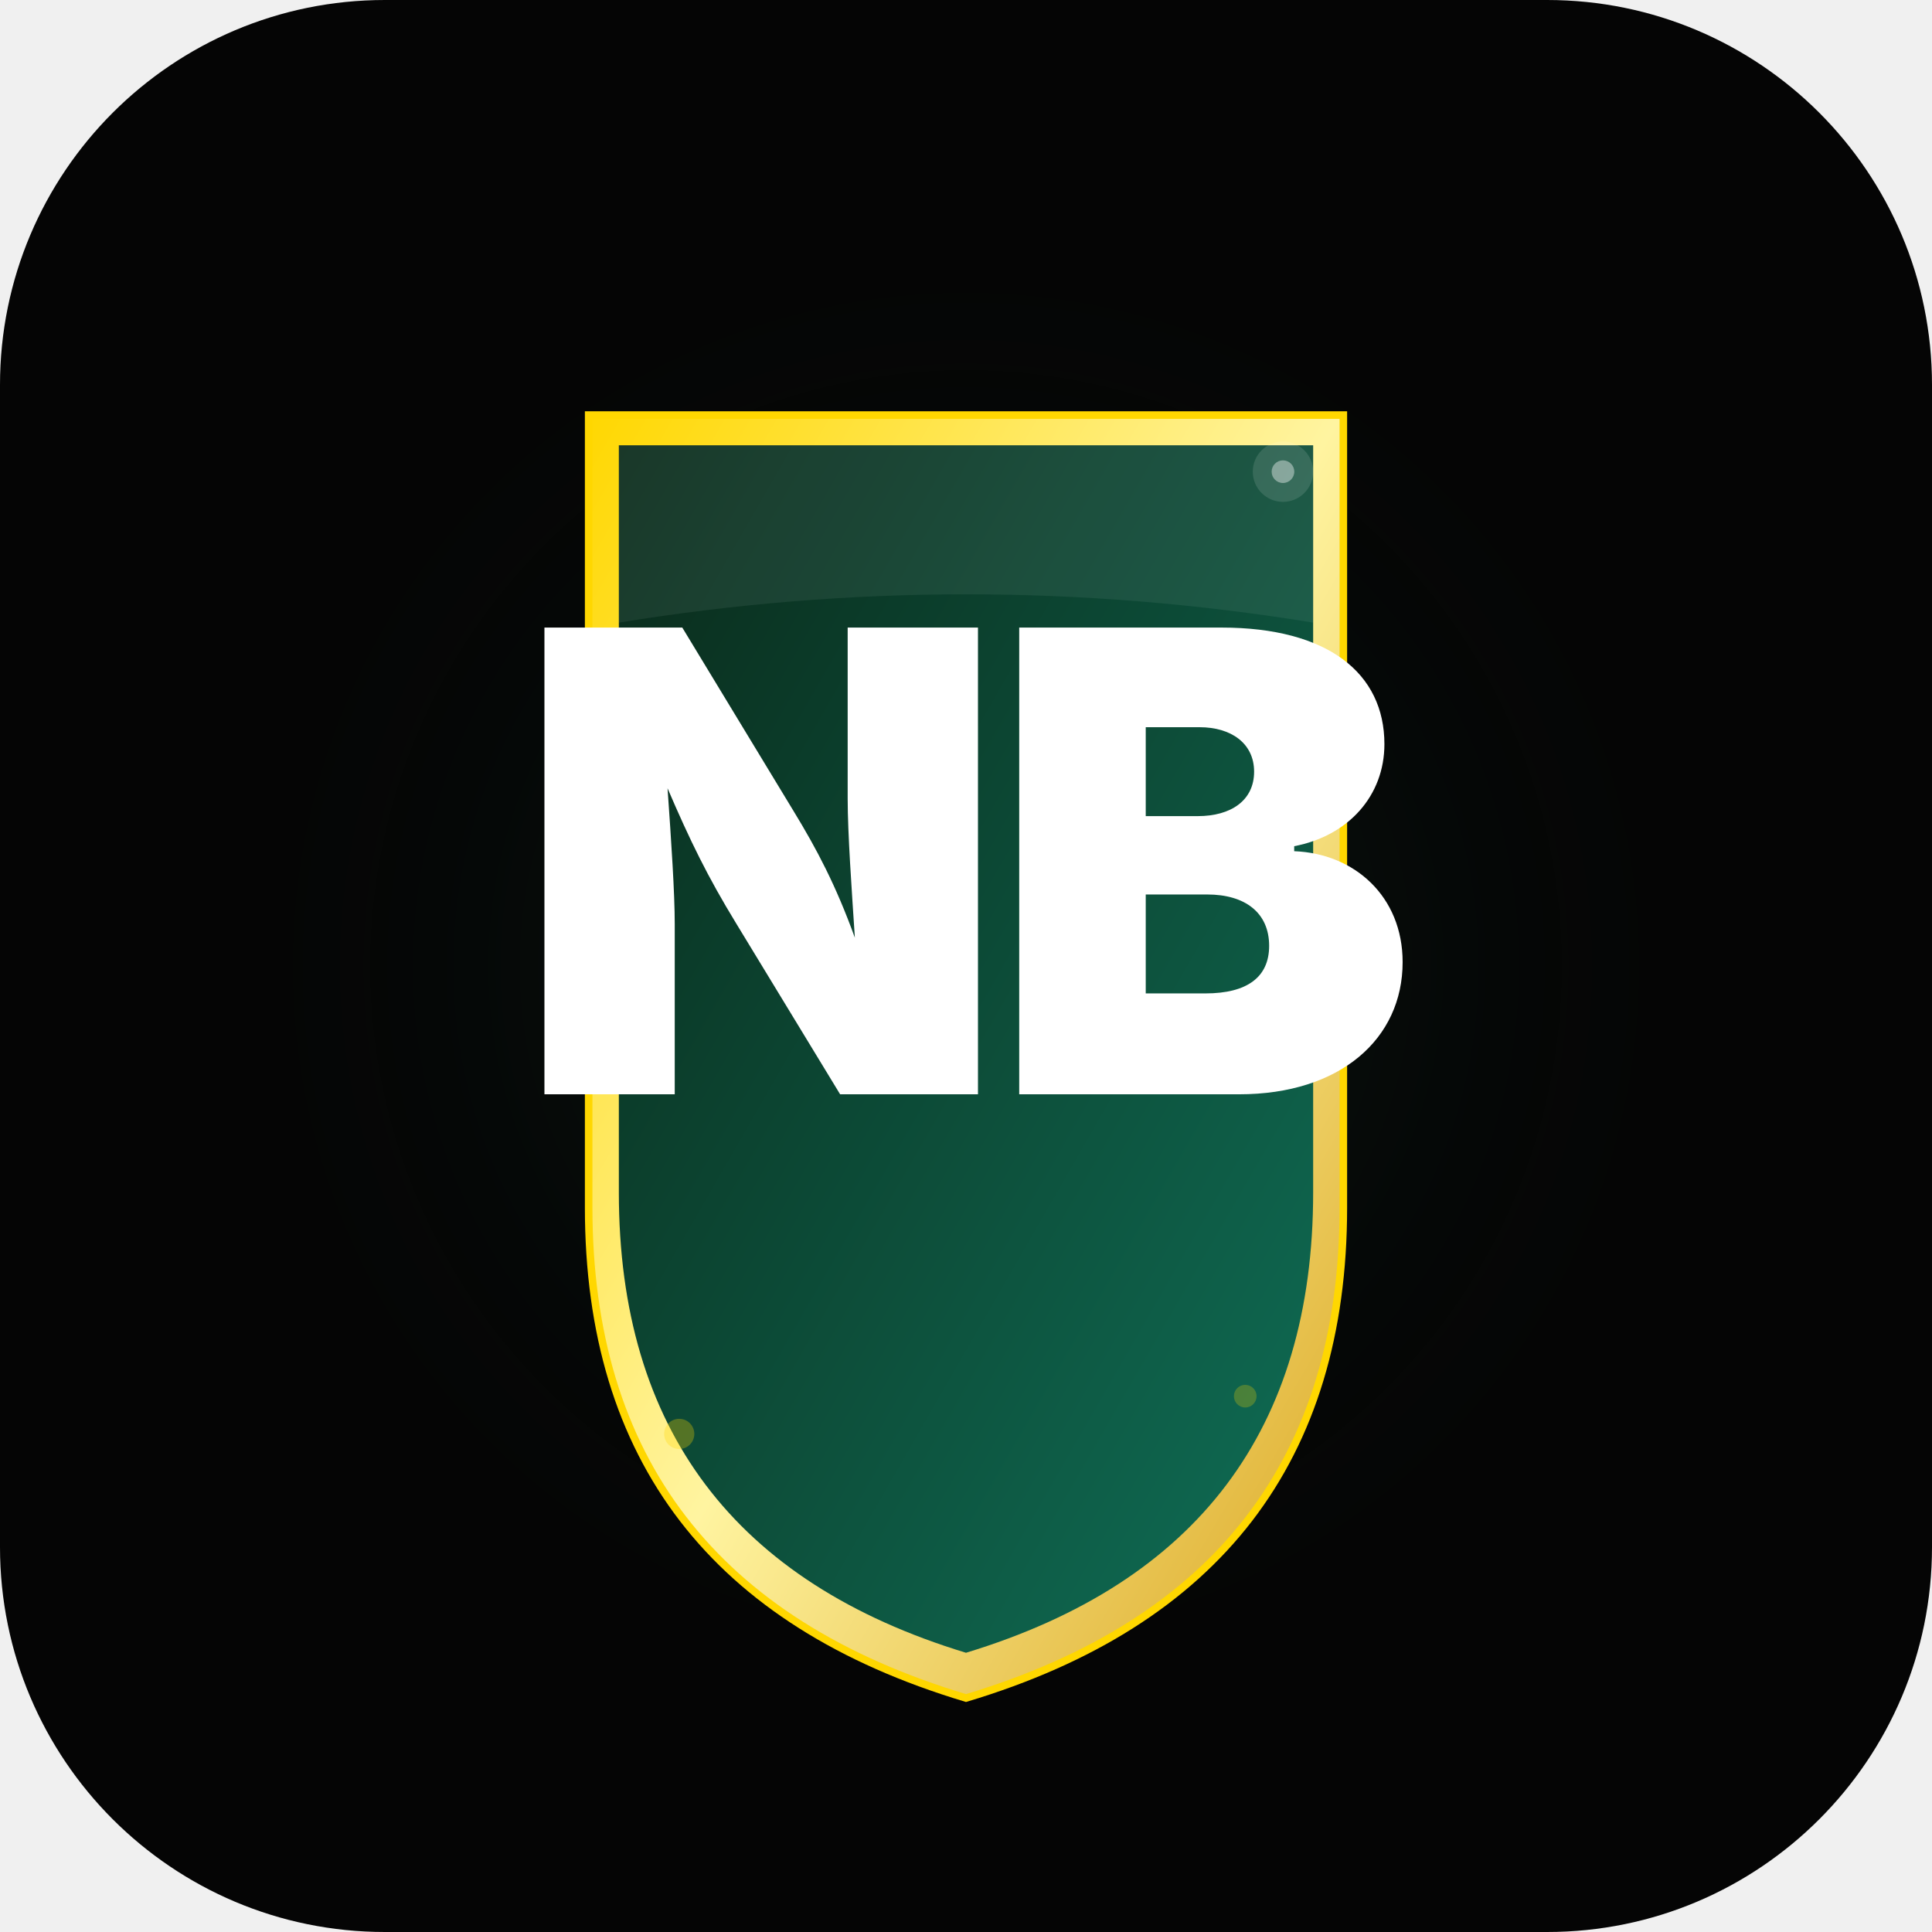
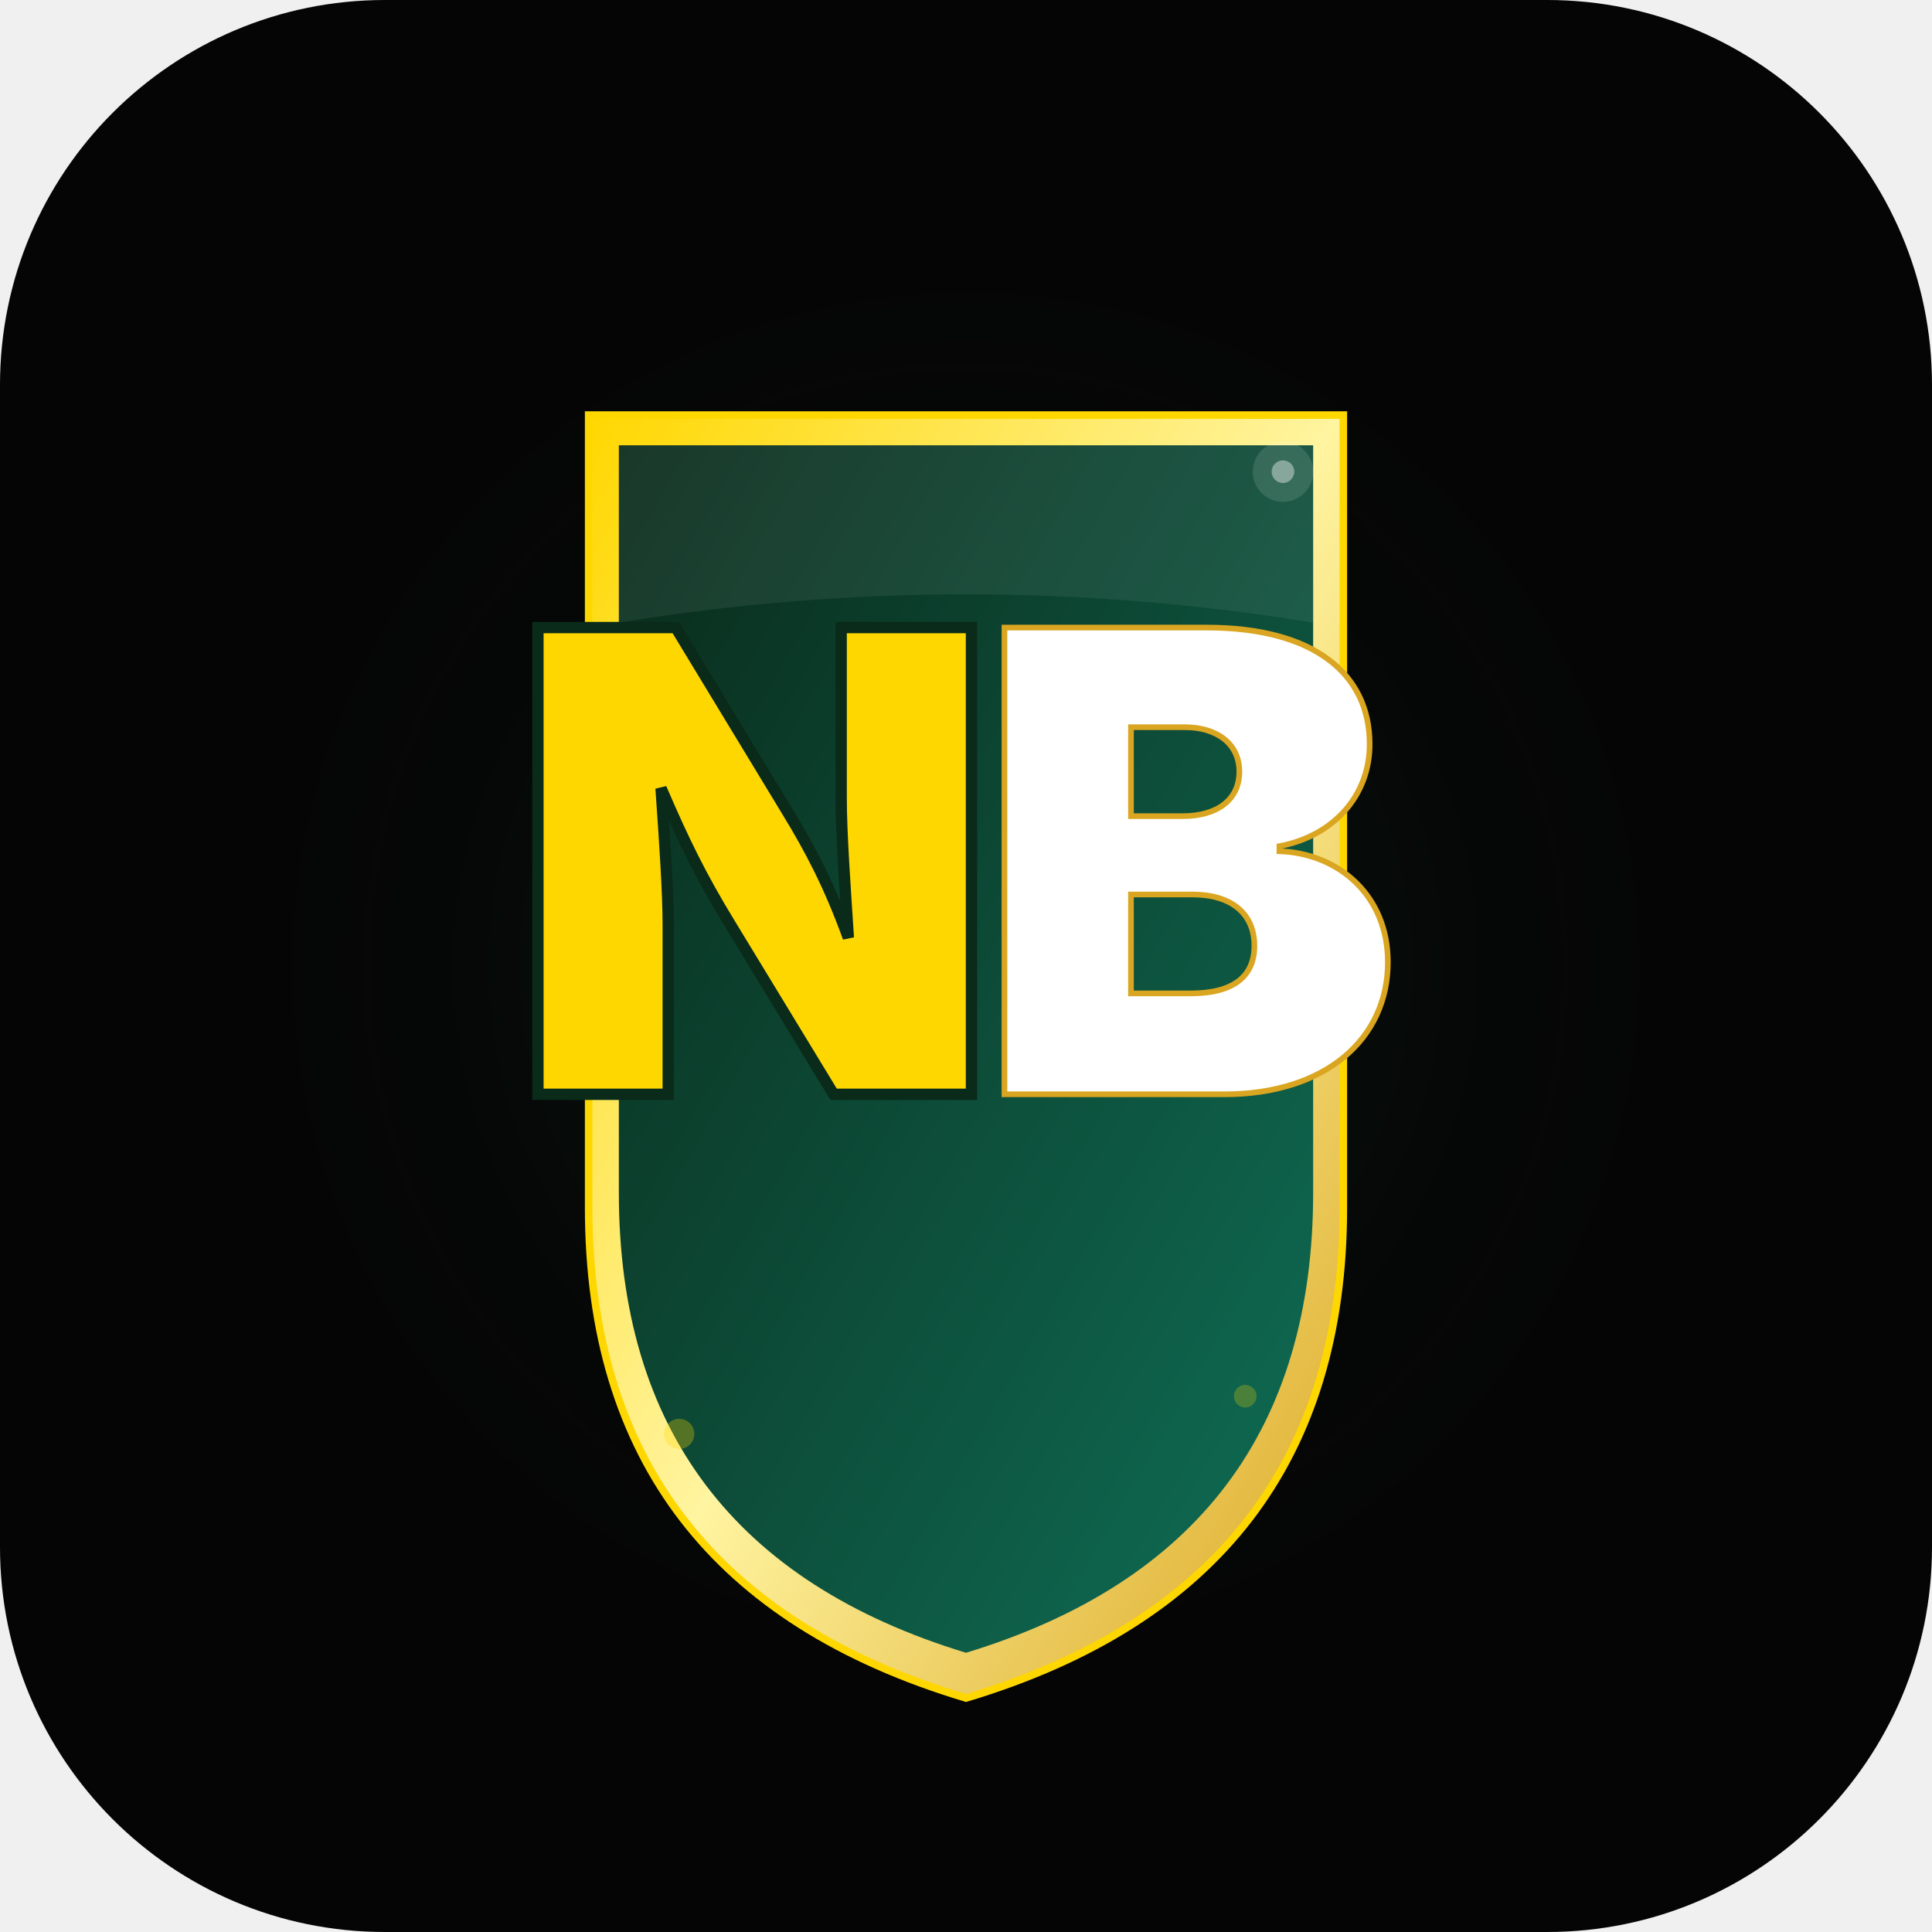
<svg xmlns="http://www.w3.org/2000/svg" viewBox="0 0 512 512">
  <defs>
    <linearGradient id="sh" x1="0" y1="0" x2="1" y2="1">
      <stop offset="0%" stop-color="#0A2A1A" />
      <stop offset="100%" stop-color="#0F6E56" />
    </linearGradient>
    <linearGradient id="gd" x1="0" y1="0" x2="1" y2="1">
      <stop offset="0%" stop-color="#FFD700" />
      <stop offset="50%" stop-color="#FFF4A0" />
      <stop offset="100%" stop-color="#DAA520" />
    </linearGradient>
    <radialGradient id="bg" cx="50%" cy="50%" r="50%">
      <stop offset="0%" stop-color="#0D3D2B" stop-opacity="0.5" />
      <stop offset="100%" stop-color="#050505" stop-opacity="0" />
    </radialGradient>
    <filter id="gl">
      <feGaussianBlur stdDeviation="5" result="b" />
      <feMerge>
        <feMergeNode in="b" />
        <feMergeNode in="SourceGraphic" />
      </feMerge>
    </filter>
  </defs>
  <rect width="512" height="512" rx="102" fill="#050505" />
  <circle cx="256" cy="256" r="200" fill="url(#bg)" />
  <path d="M156,110 L356,110 L356,320 Q356,420 256,450 Q156,420 156,320 Z" fill="url(#gd)" stroke="#FFD700" stroke-width="2" filter="gl" />
  <path d="M164,118 L348,118 L348,316 Q348,410 256,438 Q164,410 164,316 Z" fill="url(#sh)" />
  <path d="M164,118 L348,118 L348,165 Q256,150 164,165 Z" fill="white" opacity="0.07" />
-   <text x="256" y="290" text-anchor="middle" font-family="system-ui,-apple-system,'Segoe UI',Impact,sans-serif" font-size="170" font-weight="900" letter-spacing="-5" fill="white" filter="gl">NB</text>
+   <text x="200" y="290" text-anchor="middle" font-family="system-ui,-apple-system,'Segoe UI',Impact,sans-serif" font-size="170" font-weight="900" stroke="#0A2A1A" stroke-width="3" fill="#FFD700" filter="gl">N</text>
+   <text x="315" y="290" text-anchor="middle" font-family="system-ui,-apple-system,'Segoe UI',Impact,sans-serif" font-size="170" font-weight="900" stroke="#DAA520" stroke-width="1.5" fill="white" filter="gl">B</text>
  <line x1="195" y1="310" x2="317" y2="310" stroke="url(#gd)" stroke-width="3" stroke-linecap="round" opacity="0.6" />
  <circle cx="340" cy="125" r="8" fill="white" opacity="0.12" filter="gl" />
  <circle cx="340" cy="125" r="3" fill="white" opacity="0.4" />
  <circle cx="180" cy="380" r="4" fill="#FFD700" opacity="0.3" />
  <circle cx="330" cy="370" r="3" fill="#FFD700" opacity="0.25" />
</svg>
